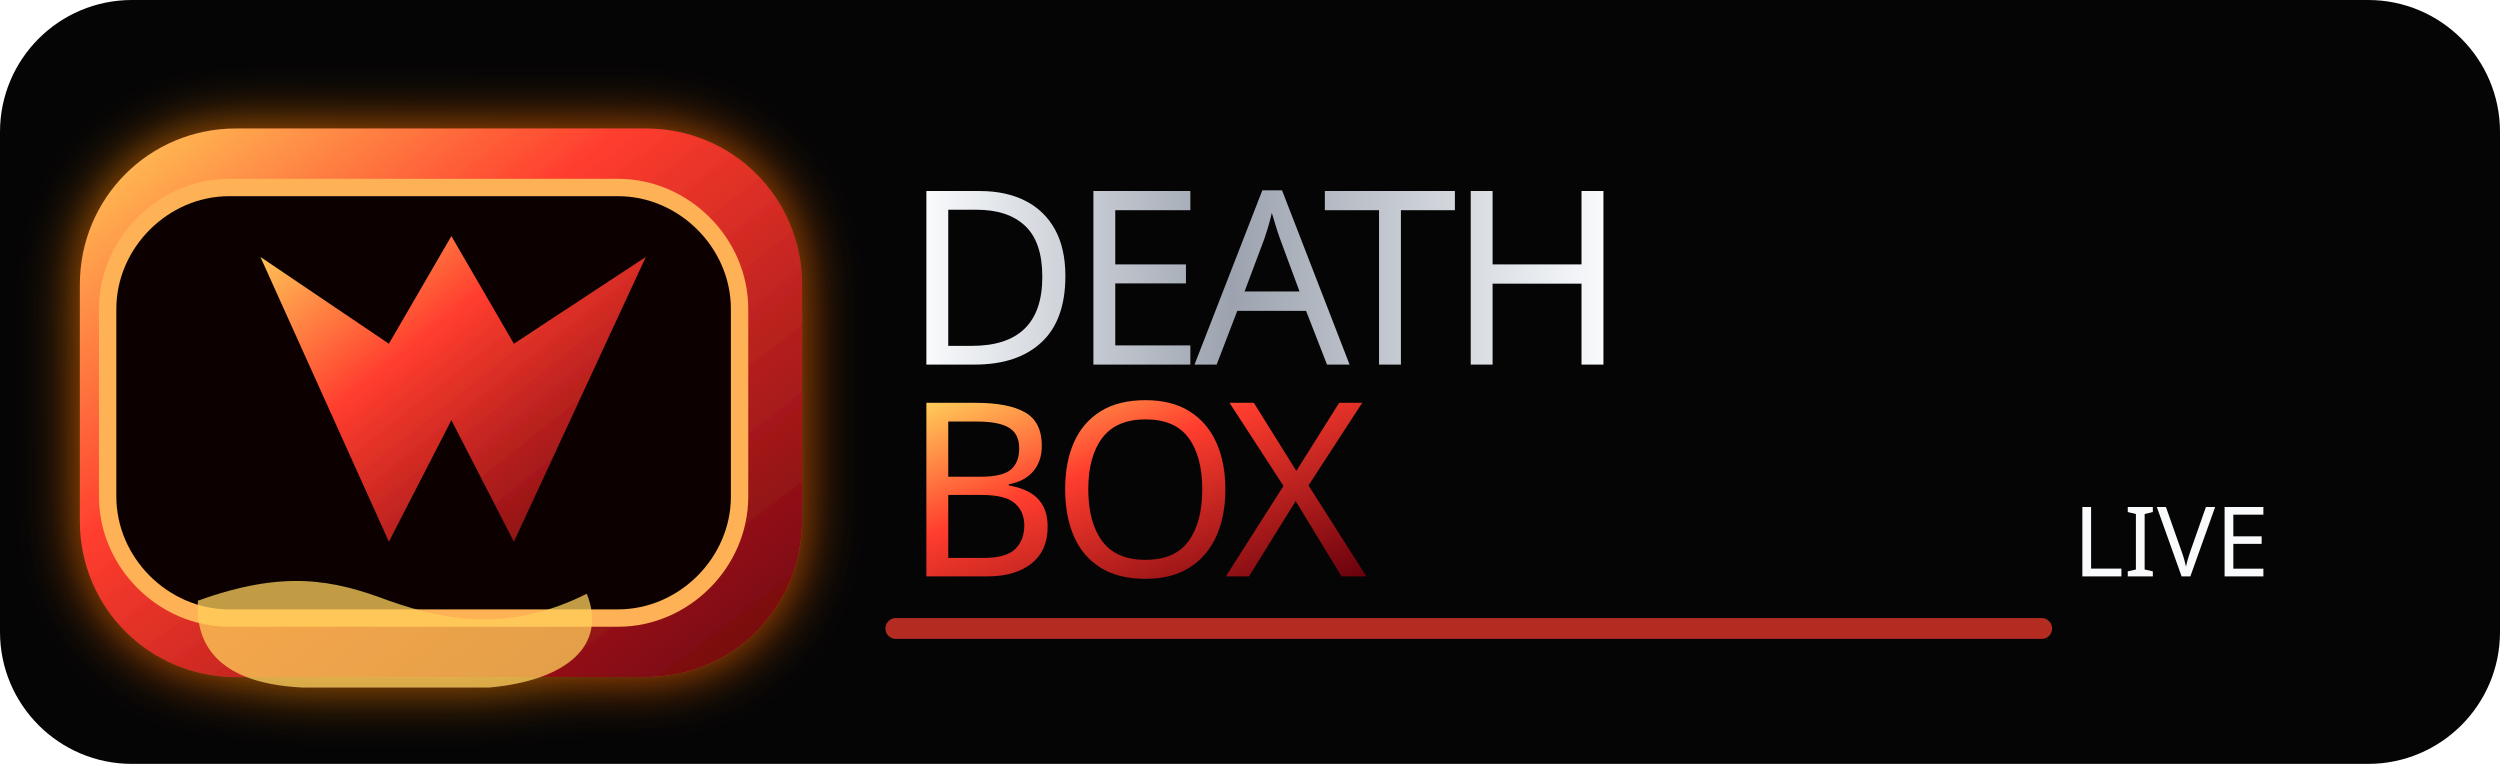
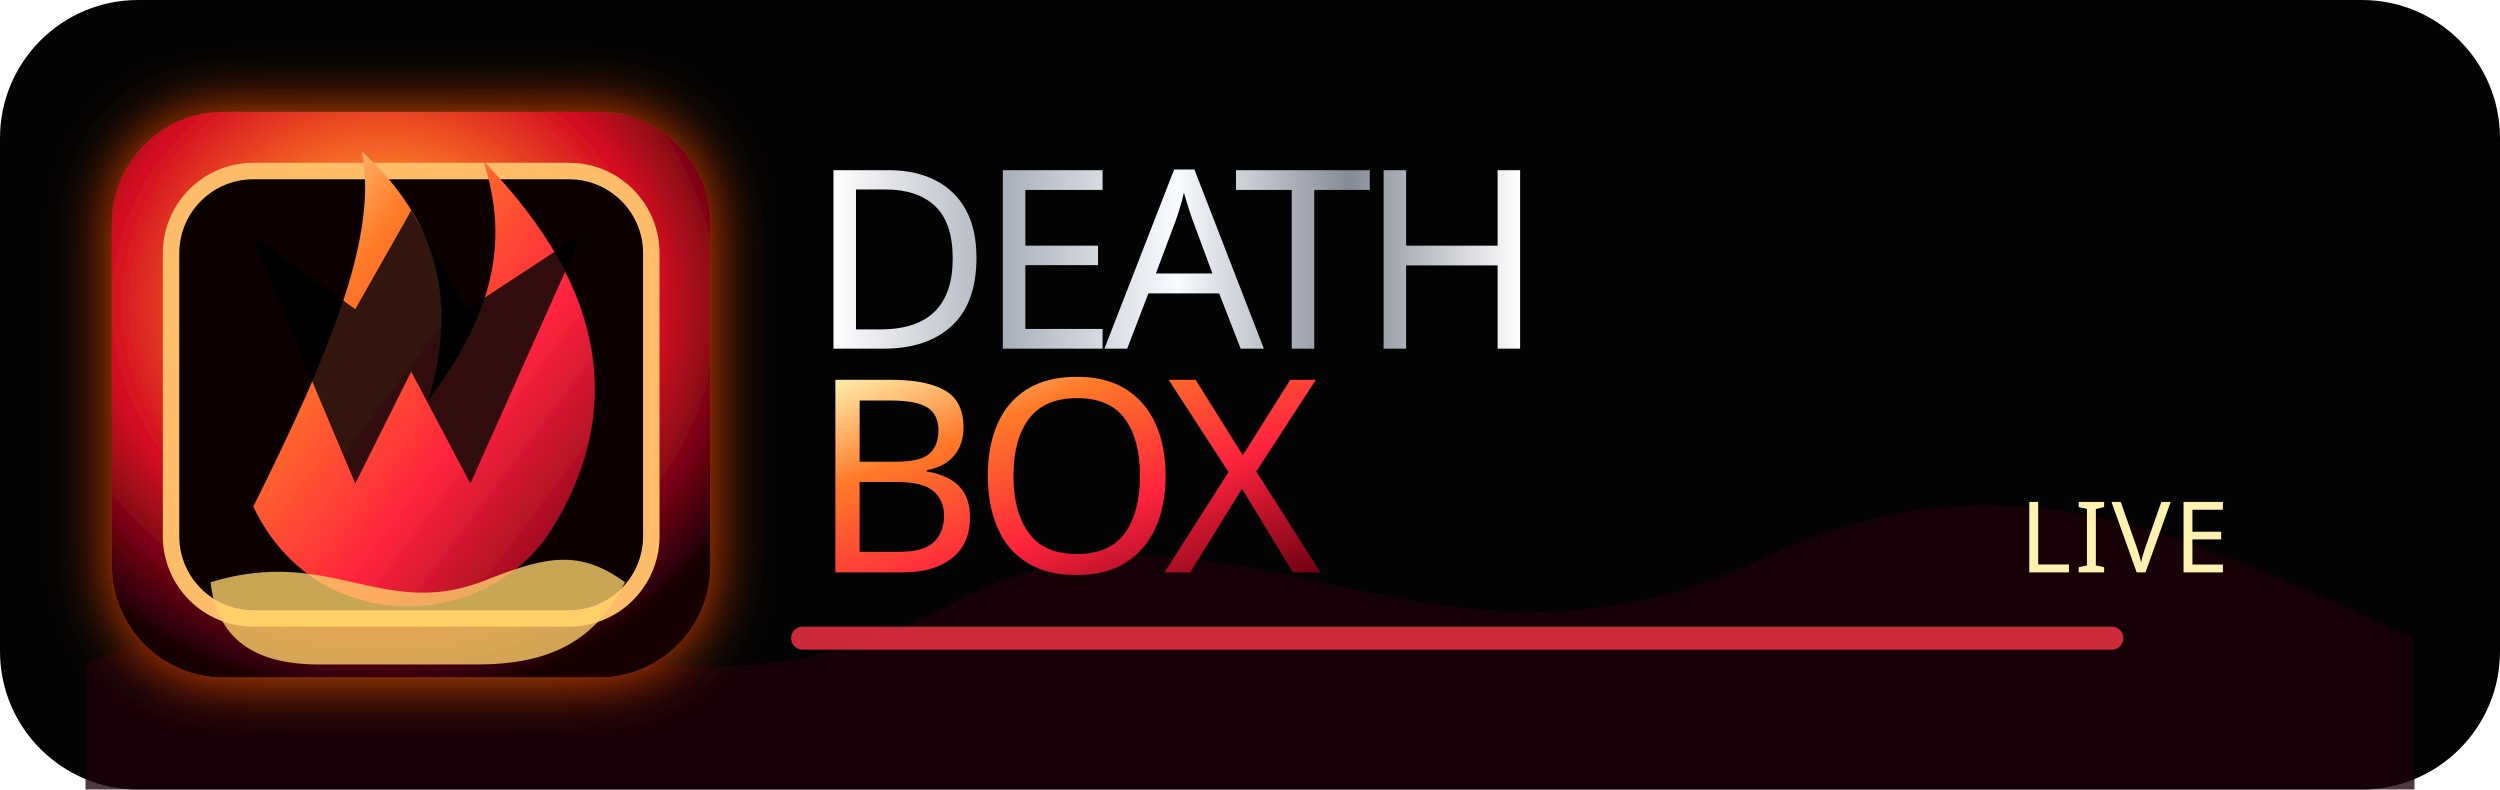
- <svg xmlns="http://www.w3.org/2000/svg" viewBox="0 0 720 220" role="img" aria-labelledby="title desc">
+ <svg xmlns="http://www.w3.org/2000/svg" viewBox="0 0 760 240" role="img" aria-labelledby="title desc">
  <defs>
-     <linearGradient id="lava" x1="0" x2="1" y1="0" y2="1">
-       <stop offset="0" stop-color="#ffcf5a" />
-       <stop offset="0.38" stop-color="#ff3d2e" />
-       <stop offset="1" stop-color="#67000c" />
+     <linearGradient id="lavaText" x1="0" y1="0" x2="1" y2="1">
+       <stop offset="0" stop-color="#fff2b0" />
+       <stop offset=".28" stop-color="#ff7a28" />
+       <stop offset=".62" stop-color="#ff233d" />
+       <stop offset="1" stop-color="#6b0010" />
    </linearGradient>
-     <linearGradient id="steel" x1="0" x2="1">
-       <stop offset="0" stop-color="#f8fafc" />
-       <stop offset="0.45" stop-color="#9ca3af" />
-       <stop offset="1" stop-color="#f8fafc" />
+     <linearGradient id="chrome" x1="0" x2="1">
+       <stop offset="0" stop-color="#fff" />
+       <stop offset=".25" stop-color="#aab0bb" />
+       <stop offset=".5" stop-color="#f8fbff" />
+       <stop offset=".75" stop-color="#858b96" />
+       <stop offset="1" stop-color="#fff" />
    </linearGradient>
-     <filter id="glow" x="-30%" y="-50%" width="160%" height="200%">
-       <feGaussianBlur stdDeviation="8" result="blur" />
-       <feColorMatrix in="blur" type="matrix" values="1 0 0 0 1 0 .18 0 0 .15 0 0 .05 0 0 0 0 0 .8 0" result="hot" />
+     <radialGradient id="core" cx="45%" cy="34%" r="70%">
+       <stop offset="0" stop-color="#fff4a3" />
+       <stop offset=".28" stop-color="#ff8a26" />
+       <stop offset=".66" stop-color="#d30b22" />
+       <stop offset="1" stop-color="#170004" />
+     </radialGradient>
+     <filter id="hotGlow" x="-30%" y="-55%" width="170%" height="220%">
+       <feGaussianBlur stdDeviation="9" result="b" />
+       <feColorMatrix in="b" type="matrix" values="1 0 0 0 1 0 .16 0 0 .08 0 0 .03 0 0 0 0 0 .9 0" result="g" />
      <feMerge>
-         <feMergeNode in="hot" />
+         <feMergeNode in="g" />
        <feMergeNode in="SourceGraphic" />
      </feMerge>
    </filter>
  </defs>
-   <rect width="720" height="220" rx="38" fill="#050505" />
-   <g filter="url(#glow)">
-     <path d="M68 37h118c25 0 45 20 45 45v68c0 25-20 45-45 45H68c-25 0-45-20-45-45V82c0-25 20-45 45-45Z" fill="url(#lava)" />
-     <path d="M66 54h112c19 0 35 16 35 35v54c0 19-16 35-35 35H66c-19 0-35-16-35-35V89c0-19 16-35 35-35Z" fill="#0a0505" stroke="#ffb157" stroke-width="5" />
-     <path d="M75 74l37 82 18-35 18 35 38-82-38 25-18-31-18 31-37-25Z" fill="url(#lava)" />
-     <path d="M57 173c25-9 39-6 55 0 17 6 35 9 57-2 6 15-6 25-28 27H87c-20-1-31-9-30-25Z" fill="#ffcf5a" opacity=".75" />
+   <rect width="760" height="240" rx="42" fill="#030303" />
+   <path d="M26 202c96-44 166 34 262-18 86-46 145 34 247-14 76-36 132-6 199 24v46H26z" fill="#190006" opacity=".78" />
+   <g filter="url(#hotGlow)">
+     <rect x="34" y="34" width="182" height="172" rx="34" fill="url(#core)" />
+     <rect x="52" y="52" width="146" height="136" rx="25" fill="#090405" stroke="#ffbd69" stroke-width="5" />
+     <path d="M77 154c24-48 38-83 33-108 24 22 29 47 20 76 22-29 24-51 17-73 38 39 43 77 20 113-20 30-71 32-90-8Z" fill="url(#lavaText)" />
+     <path d="M76 71l32 76 17-34 18 34 34-76-35 23-17-30-17 30-32-23Z" fill="#050505" opacity=".82" />
+     <path d="M64 177c36-11 52 11 82 0 18-7 29-11 44 0-9 18-23 25-45 25H97c-20 0-31-8-33-25Z" fill="#ffd36a" opacity=".78" />
  </g>
-   <text x="260" y="105" fill="url(#steel)" font-family="Impact, Haettenschweiler, Arial Black, sans-serif" font-size="70" letter-spacing="-3">DEATH</text>
-   <text x="260" y="166" fill="url(#lava)" font-family="Impact, Haettenschweiler, Arial Black, sans-serif" font-size="70" letter-spacing="-3">BOX</text>
-   <path d="M258 181h330" stroke="#ff3d2e" stroke-width="6" stroke-linecap="round" opacity=".7" />
-   <text x="597" y="166" fill="#f8fafc" font-family="Arial Black, sans-serif" font-size="28">LIVE</text>
+   <text x="246" y="106" fill="url(#chrome)" font-family="Impact, Haettenschweiler, Arial Black, sans-serif" font-size="76" letter-spacing="-4">DEATH</text>
+   <text x="246" y="174" fill="url(#lavaText)" font-family="Impact, Haettenschweiler, Arial Black, sans-serif" font-size="82" letter-spacing="-4">BOX</text>
+   <text x="614" y="174" fill="#fff2b0" font-family="Arial Black, sans-serif" font-size="30" letter-spacing="1">LIVE</text>
+   <path d="M244 194h398" stroke="#ff3448" stroke-width="7" stroke-linecap="round" opacity=".78" />
</svg>
